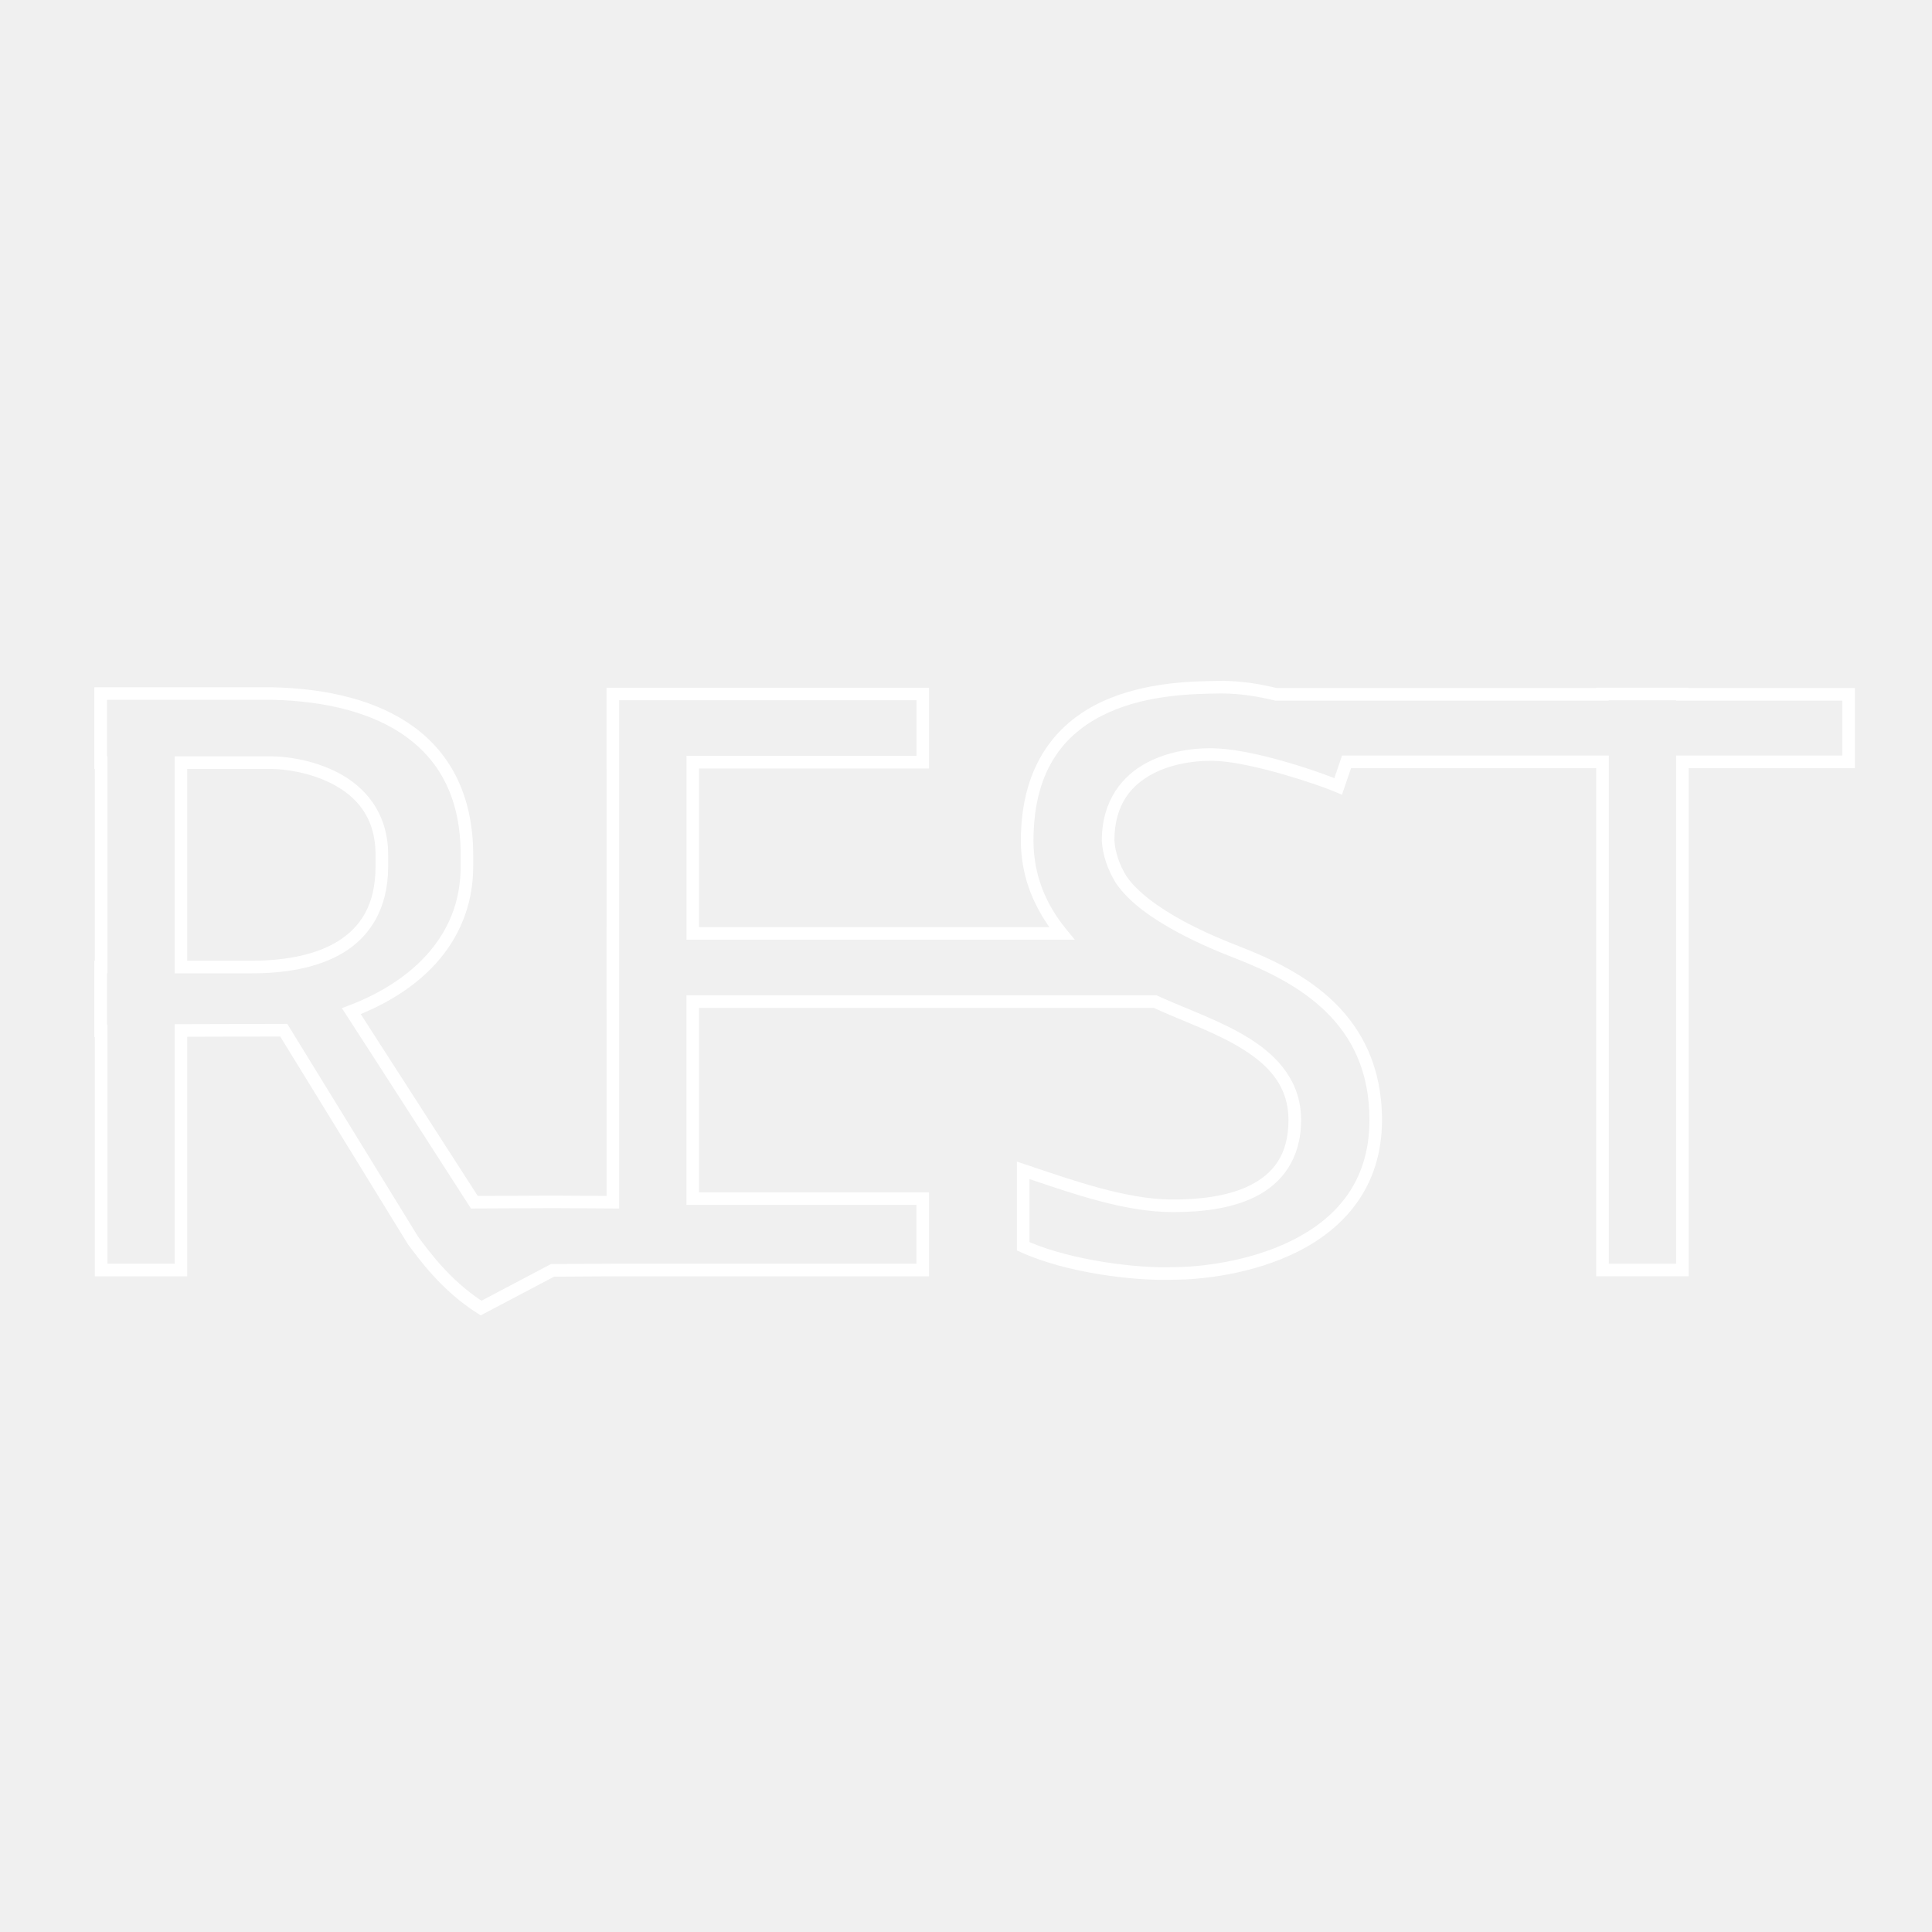
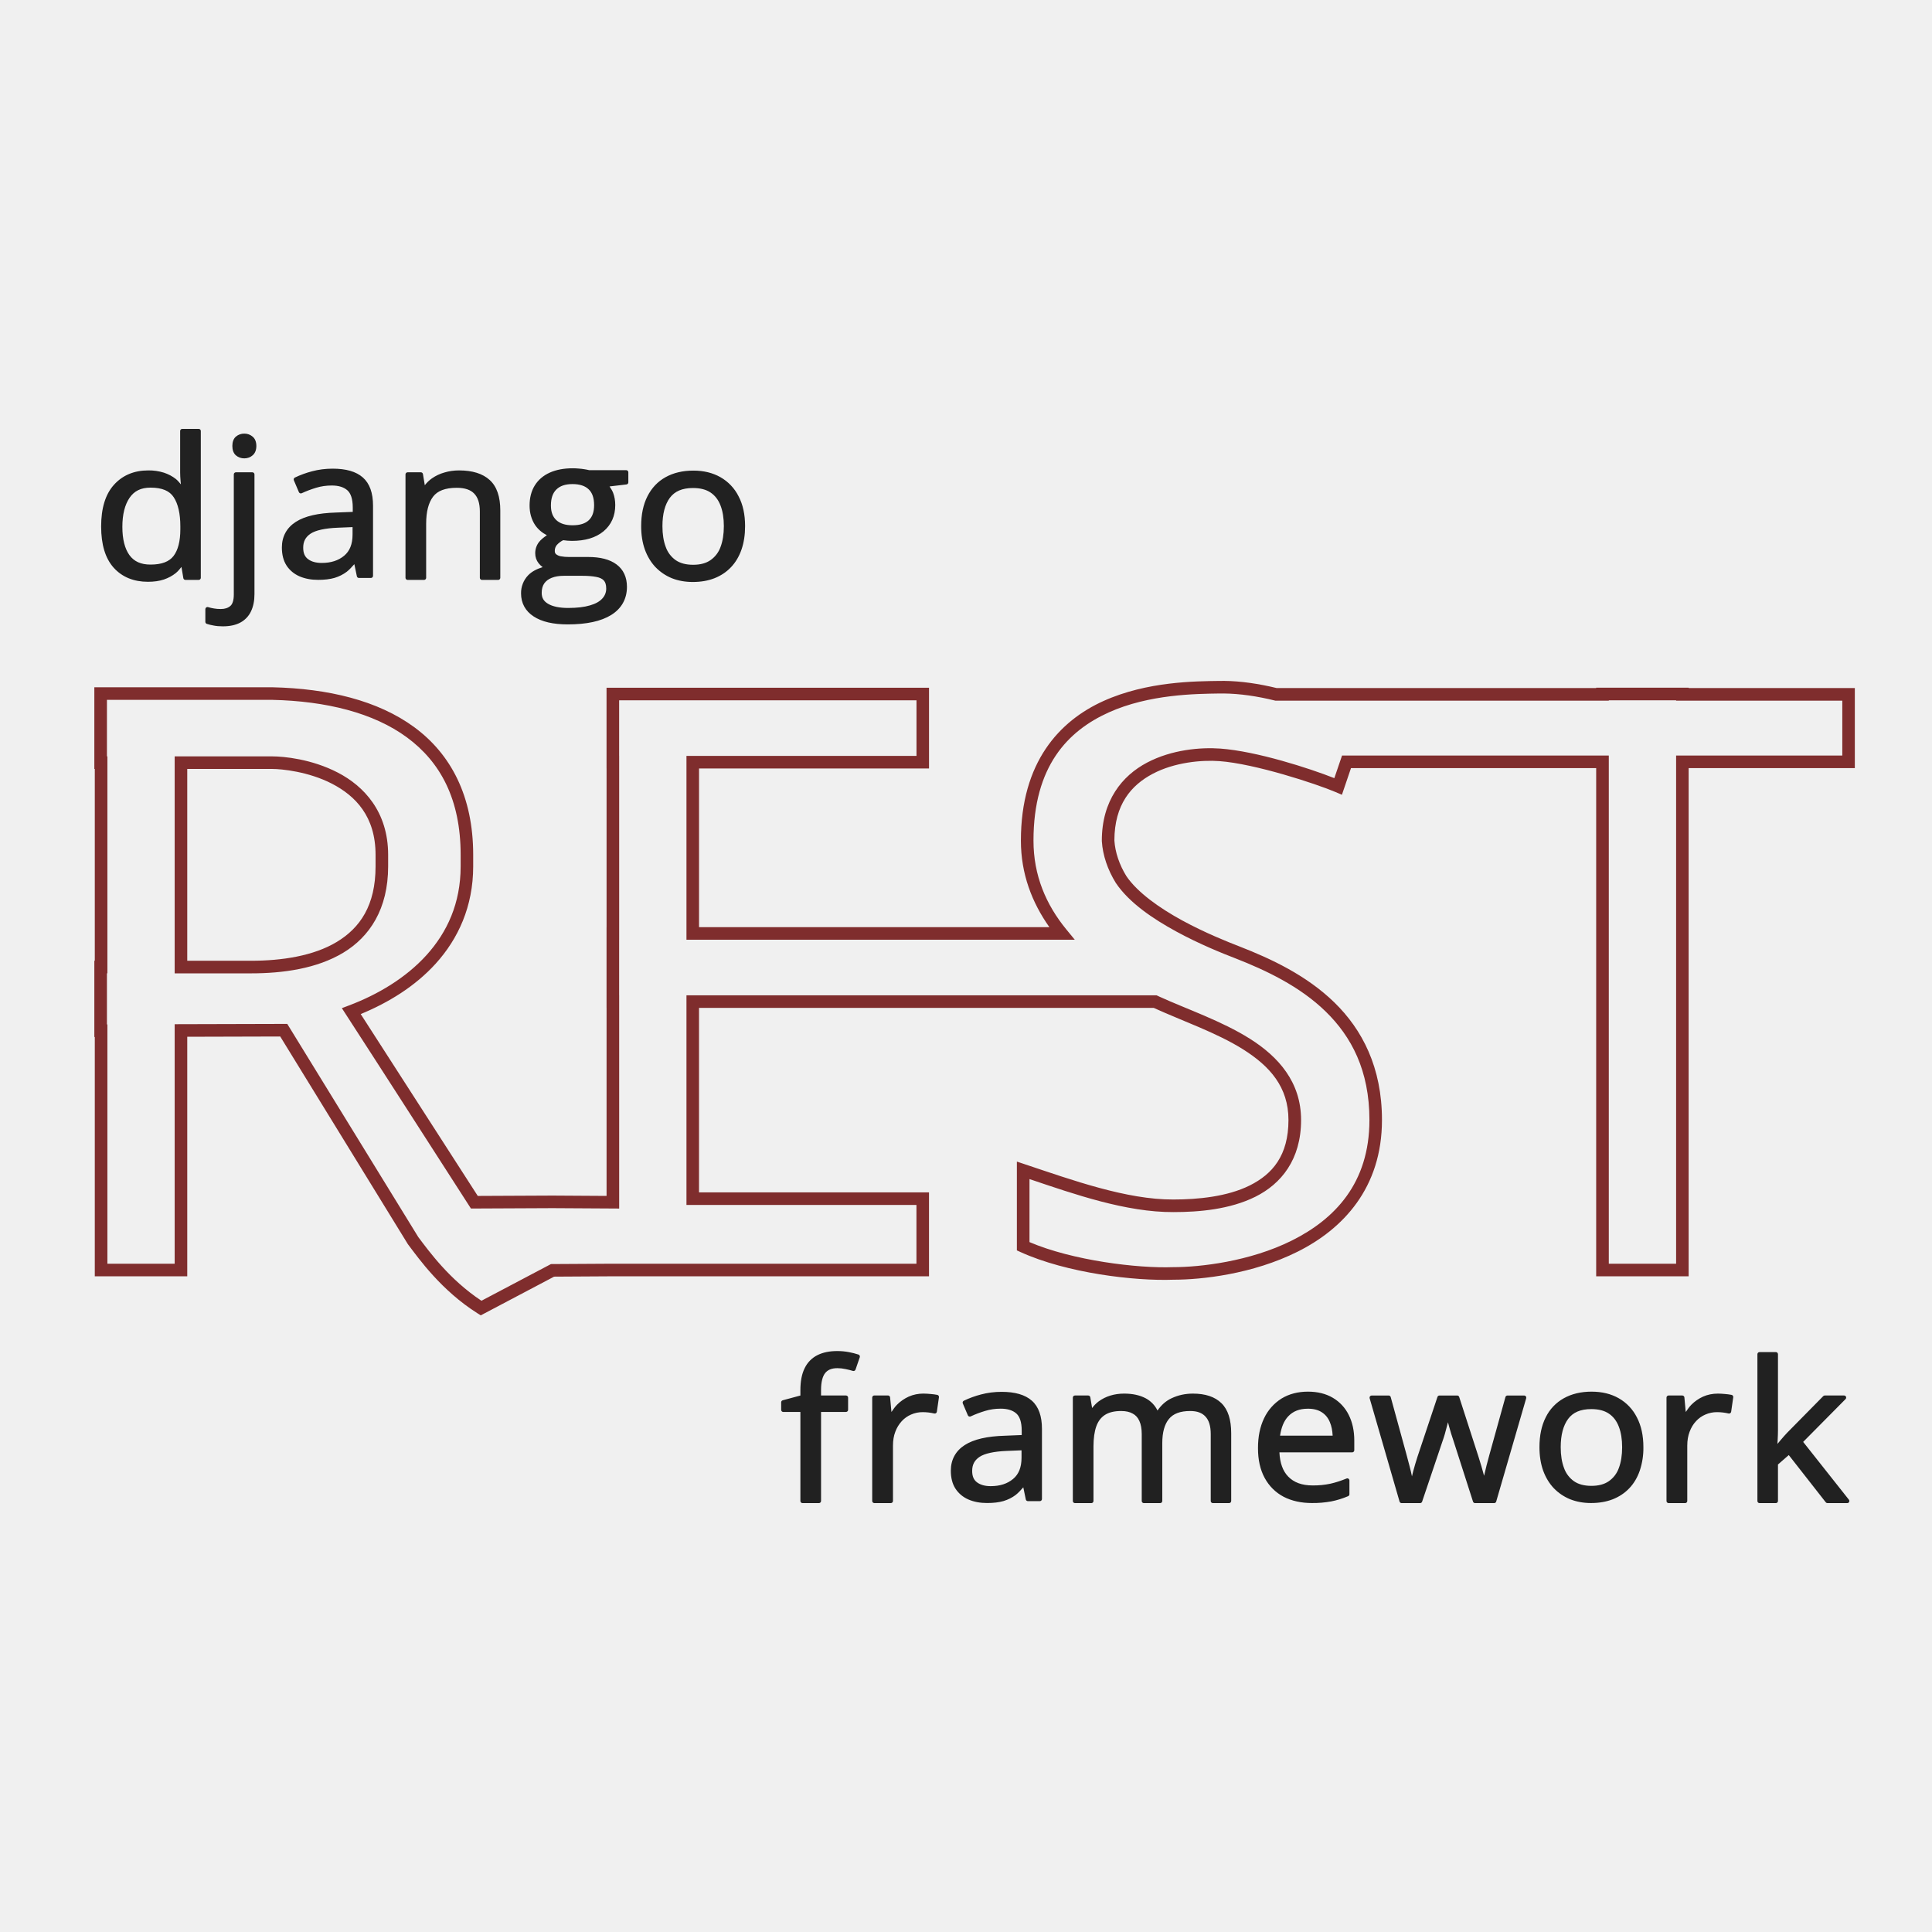
- <svg xmlns="http://www.w3.org/2000/svg" viewBox="0 0 128 128">
-   <path d="m81.067 45.112c-0.099-8.89e-4 -0.198-4.58e-4 -0.297 0.001-1.515 0.024-4.762 0.018-7.67 1.334-2.908 1.316-5.464 4.043-5.464 9.248 0 2.2 0.735 4.101 1.887 5.73h-23.211v-10.511h15.238v-5.351h-21.365v5.351h0.002v10.511h-0.002v5.351h0.002v12.456l-3.58-0.021-4.954 0.023-7.755-12.048c1.818-0.75 3.597-1.828 4.966-3.339 1.489-1.643 2.486-3.79 2.486-6.447v-0.764c0-3.888-1.482-6.676-3.9-8.454-2.418-1.778-5.725-2.564-9.401-2.648h-11.8v5.411h0.03v12.708h-0.03v5.051h0.03v15.854h6.126v-15.87l6.16-0.017 8.457 13.759 0.012 0.016c0.716 0.948 2.205 3.054 4.611 4.571l0.204 0.129 4.862-2.564 3.894-0.023h20.944v-5.561h-15.237v-12.222h30.129c0.011 0.005 0.019 0.009 0.031 0.015 1.867 0.853 4.132 1.626 5.896 2.738 1.764 1.113 2.997 2.489 2.997 4.675 0 2.353-1.062 3.586-2.559 4.334s-3.453 0.933-5.064 0.933h-0.003c-3.087 0.019-6.718-1.292-9.819-2.328l-0.548-0.183v5.883l0.244 0.111c3.043 1.387 7.551 1.929 10.135 1.831 1.853-9.72e-4 5.237-0.364 8.225-1.859 2.991-1.497 5.585-4.21 5.585-8.722 0-3.492-1.314-5.996-3.153-7.788-1.839-1.792-4.183-2.891-6.275-3.707l-8.19e-4 -2.78e-4 -5.42e-4 -2.78e-4c-0.794-0.306-2.299-0.907-3.796-1.722-1.494-0.813-2.972-1.854-3.71-2.944-0.46-0.746-0.743-1.577-0.793-2.362 0.004-2.379 1.113-3.663 2.55-4.42 1.439-0.758 3.232-0.919 4.402-0.835 2.355 0.17 6.413 1.499 7.711 2.053l0.413 0.176 0.601-1.765h16.244v33.667h6.126v-33.667h11.011v-5.304h-11.011v-0.024h-6.126v0.024h-21.167c-1.176-0.284-2.357-0.465-3.519-0.475zm-0.008 0.833c1.1 0.01 2.241 0.183 3.39 0.464l0.049 0.012h22.089v-0.024h4.459v0.024h11.011v3.637h-11.011v33.667h-4.459v-33.667h-17.674l-0.509 1.497c-1.637-0.649-5.155-1.786-7.559-1.959-1.301-0.094-3.208 0.063-4.851 0.929-1.643 0.866-2.995 2.51-2.995 5.17v0.012l8.19e-4 0.013c0.058 0.954 0.393 1.914 0.922 2.77l0.004 0.007 0.005 0.007c0.883 1.307 2.455 2.37 4.007 3.215 1.551 0.844 3.089 1.457 3.894 1.767 2.051 0.799 4.289 1.864 5.995 3.526 1.707 1.663 2.902 3.905 2.902 7.191 0 4.2-2.313 6.57-5.124 7.977-2.812 1.407-6.122 1.772-7.861 1.772h-0.008l-0.008 2.78e-4c-2.357 0.091-6.68-0.442-9.521-1.66v-4.176c2.969 1.001 6.406 2.206 9.54 2.187 1.67-1.38e-4 3.732-0.171 5.434-1.021 1.702-0.851 3.02-2.46 3.02-5.079 0-2.51-1.499-4.19-3.386-5.38-1.886-1.19-4.189-1.966-5.994-2.791-0.032-0.014-0.068-0.032-0.11-0.052l-0.083-0.039h-31.147v13.888h15.237v3.894h-20.114l-4.1 0.024-4.606 2.429c-2.117-1.397-3.468-3.27-4.184-4.22l-8.681-14.122-7.458 0.021v15.868h-4.459v-15.854h-0.03v-3.385h0.03v-14.375h-0.03v-3.745h10.948c3.568 0.081 6.708 0.854 8.926 2.486 2.218 1.631 3.561 4.103 3.561 7.783v0.764c0 2.45-0.898 4.372-2.271 5.887-1.373 1.515-3.232 2.61-5.12 3.325l-0.48 0.182c2.863 4.417 5.704 8.849 8.552 13.275l5.407-0.025 4.414 0.026v-14.127h-0.002v-3.684h0.002v-12.178h-0.002v-3.684h19.699v3.684h-15.238v12.178h25.726l-0.559-0.681c-1.349-1.643-2.177-3.578-2.177-5.882 0-4.939 2.282-7.27 4.974-8.489 2.692-1.219 5.808-1.235 7.339-1.26 0.092-0.002 0.184-0.002 0.276-0.001zm-69.487 4.167v14.375h5.056c2.126 0 4.362-0.312 6.113-1.367 1.751-1.055 2.974-2.9 2.974-5.72v-0.764c0-2.855-1.604-4.554-3.336-5.451-1.732-0.898-3.578-1.073-4.339-1.073zm0.833 0.833h5.635c0.62 0 2.404 0.175 3.955 0.979 1.551 0.804 2.886 2.159 2.886 4.712v0.764c0 2.588-1.029 4.078-2.57 5.006s-3.641 1.247-5.683 1.247h-4.223z" fill="#FFFFFF" />
+ <svg xmlns="http://www.w3.org/2000/svg" width="32" height="32" viewBox="0 0 128 128">
+   <path fill="#7f2d2d" d="m81.067 45.112l-.297.001c-1.515.024-4.762.018-7.67 1.334c-2.907 1.316-5.463 4.044-5.463 9.248c0 2.2.734 4.1 1.886 5.73h-23.21V50.914H61.55v-5.351H40.185v5.35h.002v10.512h-.002v5.35h.002v12.457l-3.58-.022l-4.954.023l-7.755-12.048c1.818-.75 3.597-1.828 4.966-3.339c1.49-1.643 2.486-3.79 2.486-6.447v-.764c0-3.887-1.482-6.676-3.9-8.454c-2.417-1.778-5.724-2.564-9.4-2.647H6.25v5.41h.03v12.709h-.03v5.051h.03v15.854h6.126v-15.87l6.16-.017l8.457 13.759l.012.016c.717.948 2.205 3.054 4.61 4.57l.205.13l4.861-2.565l3.894-.023h20.944v-5.561H46.312V66.775H76.44l.031.015c1.867.853 4.132 1.625 5.896 2.738c1.763 1.112 2.997 2.489 2.997 4.675c0 2.354-1.062 3.586-2.56 4.334s-3.453.933-5.063.933h-.003c-3.087.019-6.718-1.293-9.819-2.328l-.548-.183v5.883l.243.111c3.044 1.388 7.552 1.93 10.135 1.831c1.854 0 5.238-.364 8.225-1.859c2.992-1.497 5.585-4.21 5.585-8.722c0-3.492-1.314-5.996-3.153-7.788c-1.84-1.792-4.183-2.89-6.276-3.706c-.795-.307-2.3-.908-3.797-1.723c-1.494-.813-2.972-1.853-3.71-2.944c-.46-.746-.743-1.576-.792-2.361c.004-2.38 1.113-3.663 2.55-4.42c1.438-.758 3.23-.92 4.401-.835c2.355.17 6.413 1.5 7.711 2.053l.413.177l.6-1.765h16.245v33.667h6.126V50.89h11.01v-5.304h-11.01v-.024h-6.126v.024H84.585c-1.176-.284-2.357-.465-3.519-.476zm-.008.833c1.1.01 2.241.183 3.39.464l.049.012h22.089v-.024h4.46v.024h11.01v3.637h-11.01v33.667h-4.46V50.058H88.913l-.51 1.497c-1.637-.65-5.154-1.786-7.558-1.96c-1.3-.093-3.208.064-4.85.93c-1.643.865-2.996 2.51-2.996 5.17v.025c.058.954.394 1.914.923 2.77l.004.007l.005.007c.882 1.308 2.455 2.37 4.007 3.215s3.089 1.457 3.894 1.767c2.05.8 4.288 1.864 5.994 3.527c1.707 1.663 2.902 3.904 2.902 7.19c0 4.2-2.312 6.57-5.124 7.978s-6.122 1.771-7.86 1.771h-.017c-2.357.091-6.68-.442-9.52-1.66v-4.175c2.968 1.001 6.405 2.206 9.539 2.187c1.67 0 3.732-.171 5.434-1.021s3.02-2.46 3.02-5.08c0-2.509-1.5-4.19-3.386-5.38s-4.189-1.965-5.994-2.79l-.11-.052l-.083-.038H45.48V79.83h15.237v3.894H40.603l-4.1.024l-4.606 2.43c-2.117-1.397-3.468-3.27-4.185-4.22l-8.68-14.122l-7.46.02v15.868H7.115V67.871h-.03v-3.385h.03V50.111h-.03v-3.744h10.948c3.567.081 6.707.854 8.925 2.485c2.219 1.632 3.561 4.103 3.561 7.783v.764c0 2.45-.898 4.373-2.27 5.888c-1.373 1.514-3.232 2.61-5.12 3.324l-.48.182c2.863 4.417 5.704 8.849 8.552 13.275l5.407-.025l4.414.026V65.942h-.002v-3.684h.002V50.08h-.002v-3.684h19.7v3.684H45.48v12.178h25.726l-.559-.681c-1.348-1.643-2.176-3.578-2.176-5.882c0-4.94 2.281-7.27 4.974-8.49c2.692-1.218 5.807-1.235 7.34-1.259q.137-.002.275 0zm-69.487 4.167v14.375h5.057c2.126 0 4.361-.312 6.113-1.367c1.751-1.055 2.973-2.9 2.973-5.72v-.764c0-2.855-1.603-4.554-3.336-5.451c-1.732-.898-3.578-1.073-4.339-1.073zm.834.833h5.634c.62 0 2.405.175 3.956.979s2.886 2.159 2.886 4.712v.764c0 2.588-1.029 4.077-2.57 5.006s-3.641 1.247-5.683 1.247h-4.223z" />
+   <path fill="#212121" d="M12.074 28.415a.14.14 0 0 0-.139.139v2.744q0 .221.027.561c.007.096.015.15.022.229c-.109-.125-.208-.257-.344-.361q-.33-.26-.776-.41a3.3 3.3 0 0 0-1.043-.151c-.933 0-1.702.32-2.27.952c-.573.634-.85 1.562-.85 2.762c0 1.188.27 2.106.83 2.731c.56.622 1.33.934 2.27.934q.603 0 1.056-.151h.001q.454-.157.783-.423c.154-.122.265-.267.381-.409l.125.742a.14.14 0 0 0 .137.116h.88a.14.14 0 0 0 .14-.139v-9.727a.14.14 0 0 0-.14-.139zm4.115.313a.84.84 0 0 0-.565.203c-.16.142-.23.36-.23.617c0 .254.07.47.228.615l.002.001a.84.84 0 0 0 .565.204c.208 0 .4-.07.55-.203c.167-.143.245-.362.245-.617c0-.259-.078-.479-.246-.618a.82.82 0 0 0-.55-.202m21.769 2.297q-.89-.002-1.535.288c-.429.193-.764.48-.994.853c-.23.371-.342.818-.342 1.33c0 .486.123.922.37 1.296l.002.001c.203.297.471.509.774.668c-.215.144-.4.294-.526.456a1.2 1.2 0 0 0-.246.742c0 .245.077.471.227.661l.001.002q.119.145.265.252c-.383.119-.721.287-.967.546h-.001a1.7 1.7 0 0 0-.464 1.196c0 .643.287 1.168.83 1.522h.001c.545.36 1.301.53 2.263.53c1.241 0 2.203-.203 2.885-.628c.68-.425 1.037-1.064 1.037-1.862c0-.632-.232-1.142-.686-1.48c-.45-.338-1.081-.496-1.883-.496H37.7a3 3 0 0 1-.554-.047a.7.7 0 0 1-.31-.142c-.054-.052-.08-.113-.08-.216c0-.15.042-.274.133-.388a1.4 1.4 0 0 1 .424-.32c.195.028.389.046.578.046c.871 0 1.575-.206 2.091-.632c.516-.429.78-1.022.78-1.738q0-.442-.14-.813c-.063-.163-.153-.29-.238-.424l1.122-.132a.14.14 0 0 0 .123-.138v-.669a.14.14 0 0 0-.139-.139h-2.457a3 3 0 0 0-.3-.06a4 4 0 0 0-.386-.046h-.001a4 4 0 0 0-.39-.019zm-15.918.025q-.714 0-1.363.174a6.3 6.3 0 0 0-1.141.416a.14.14 0 0 0-.067.179l.335.787a.14.14 0 0 0 .186.072q.45-.209.954-.362q.491-.15 1.037-.15c.463 0 .801.111 1.037.32c.224.2.354.57.354 1.141v.286l-1.108.044c-1.178.034-2.067.233-2.67.622c-.602.388-.918.97-.918 1.693c0 .473.101.877.312 1.2v.002c.212.317.503.557.862.713h.001q.542.231 1.224.23q.637.001 1.09-.13q.456-.139.806-.405h.002c.176-.138.34-.32.504-.505l.168.805a.14.14 0 0 0 .135.11h.795a.14.14 0 0 0 .14-.139v-4.657c0-.828-.218-1.46-.672-1.86c-.451-.399-1.125-.586-2.003-.586m8.374.116q-.506 0-.965.137a2.7 2.7 0 0 0-.836.394a2.2 2.2 0 0 0-.468.45l-.123-.74a.14.14 0 0 0-.137-.116h-.88a.14.14 0 0 0-.139.139v6.851a.14.14 0 0 0 .139.14h1.09a.14.14 0 0 0 .14-.14v-3.588c0-.799.159-1.39.457-1.785c.291-.386.799-.59 1.57-.59c.542 0 .916.134 1.155.383c.244.25.375.637.375 1.185v4.395a.14.14 0 0 0 .139.14h1.077a.14.14 0 0 0 .139-.14v-4.463c0-.902-.227-1.585-.702-2.016c-.471-.43-1.156-.636-2.031-.636m15.529.013q-1.062-.001-1.848.436c-.519.288-.92.714-1.199 1.265c-.28.549-.416 1.21-.416 1.976q-.001.864.245 1.553v.001q.252.687.706 1.167h.001q.462.478 1.085.733l.002.001q.63.247 1.378.247q.796.001 1.436-.247q.646-.255 1.1-.734q.456-.481.695-1.169q.238-.69.237-1.552c0-.763-.14-1.422-.43-1.971a3 3 0 0 0-1.203-1.27q-.773-.437-1.79-.436zm-30.312.112a.14.14 0 0 0-.14.139v7.958c0 .396-.089.638-.227.757c-.156.134-.359.204-.632.204q-.252 0-.448-.035l-.004-.001a3 3 0 0 1-.394-.09a.14.14 0 0 0-.18.134v.844a.14.14 0 0 0 .095.131q.196.066.453.111q.265.053.61.053c.463 0 .854-.082 1.17-.255a1.62 1.62 0 0 0 .702-.75q.225-.48.224-1.128V31.43a.14.14 0 0 0-.14-.139zm22.288.78c.498 0 .85.122 1.085.35c.234.222.358.561.358 1.05c0 .454-.12.774-.35.993s-.582.337-1.08.337c-.48 0-.829-.117-1.069-.338s-.362-.533-.362-.973c0-.484.124-.827.359-1.058c.241-.237.584-.36 1.059-.36m-27.946.235c.774 0 1.266.217 1.538.637c.285.434.438 1.077.438 1.931v.188c0 .803-.158 1.39-.45 1.772c-.288.374-.78.57-1.526.57c-.643 0-1.091-.207-1.398-.629c-.305-.426-.467-1.046-.467-1.87c0-.827.164-1.465.475-1.922s.754-.677 1.39-.677m35.944.025c.488 0 .872.104 1.163.301c.296.2.513.483.658.86v.001q.219.564.22 1.363q-.001.805-.22 1.382a1.78 1.78 0 0 1-.665.872c-.292.203-.67.307-1.15.307c-.483 0-.864-.105-1.156-.306a1.8 1.8 0 0 1-.658-.873q-.22-.577-.22-1.382c0-.814.168-1.435.49-1.874h.001v-.001c.322-.432.817-.65 1.537-.65m-22.558 2.59v.488c0 .647-.189 1.103-.561 1.412c-.38.315-.866.474-1.481.474c-.39 0-.688-.087-.908-.253c-.213-.16-.32-.396-.32-.758c0-.412.155-.704.49-.929c.328-.218.941-.362 1.827-.395zm13.988 3.227h1.248q.542 0 .905.073h.002c.234.042.396.123.502.234c.1.109.16.277.16.53a.94.94 0 0 1-.259.668l-.002.002c-.17.19-.438.345-.815.453h-.001q-.558.168-1.438.17c-.594 0-1.039-.099-1.335-.275c-.295-.173-.424-.395-.424-.725c0-.257.057-.46.166-.621c.114-.164.275-.287.495-.375q.33-.133.796-.134m18.12 51.362q-.761-.002-1.31.271a1.86 1.86 0 0 0-.844.862c-.193.386-.284.873-.284 1.463v.35l-1.171.316a.14.14 0 0 0-.103.134v.5a.14.14 0 0 0 .139.139h1.135v5.9a.14.14 0 0 0 .139.139h1.09a.14.14 0 0 0 .14-.14v-5.9h1.653a.14.14 0 0 0 .139-.138v-.813a.14.14 0 0 0-.139-.139h-1.654v-.36c0-.53.099-.9.266-1.116c.173-.222.43-.334.817-.334q.274 0 .534.059h.003q.278.056.492.123a.14.14 0 0 0 .173-.088l.282-.819a.14.14 0 0 0-.087-.177a5 5 0 0 0-.628-.16a4 4 0 0 0-.782-.072m61.107.069a.14.14 0 0 0-.14.139v9.727a.14.14 0 0 0 .14.139h1.084a.14.14 0 0 0 .138-.14v-2.418l.716-.625l2.451 3.13a.14.14 0 0 0 .11.053h1.313a.139.139 0 0 0 .11-.225l-3.031-3.83l2.81-2.838a.139.139 0 0 0-.099-.237h-1.28a.14.14 0 0 0-.1.042l-2.39 2.425l-.002.002q-.188.199-.46.519v.001l-.182.219l.014-.273q.02-.365.02-.62v-5.051a.14.14 0 0 0-.139-.14zM86.657 92.2c-.665 0-1.253.152-1.754.458a3.1 3.1 0 0 0-1.156 1.309q-.404.841-.402 1.973q-.002 1.16.444 1.98c.297.542.717.96 1.253 1.244q.812.417 1.877.416a6.7 6.7 0 0 0 1.288-.11q.555-.109 1.111-.345a.14.14 0 0 0 .085-.128v-.913a.14.14 0 0 0-.192-.128q-.555.227-1.068.343a5.4 5.4 0 0 1-1.178.115c-.713 0-1.243-.198-1.62-.589q-.53-.545-.58-1.602h4.82a.14.14 0 0 0 .14-.14v-.643q0-.959-.363-1.688a2.7 2.7 0 0 0-1.059-1.145c-.462-.272-1.014-.407-1.646-.407m18.799 0q-1.062-.001-1.848.437a2.9 2.9 0 0 0-1.2 1.265q-.416.825-.415 1.976q0 .864.245 1.553v.001q.252.686.706 1.167h.001q.462.477 1.085.733h.002q.631.248 1.378.248q.796 0 1.436-.247q.646-.255 1.101-.734q.456-.48.694-1.17a4.7 4.7 0 0 0 .238-1.551q.001-1.146-.43-1.971a3 3 0 0 0-1.204-1.27c-.513-.292-1.113-.436-1.789-.436zm-39.097.013q-.714 0-1.363.173a6.3 6.3 0 0 0-1.142.416a.14.14 0 0 0-.066.18l.335.787a.14.14 0 0 0 .186.072q.45-.21.954-.363q.491-.15 1.036-.15c.464 0 .802.112 1.038.322c.224.2.354.569.354 1.14v.285l-1.108.045h.001c-1.178.033-2.068.233-2.672.622c-.602.388-.917.97-.917 1.692c0 .474.1.878.311 1.2l.001.002q.32.479.862.713q.543.231 1.224.23q.637.001 1.09-.13q.457-.138.807-.404l.001-.001c.177-.138.341-.32.505-.505l.167.805a.14.14 0 0 0 .136.11h.795a.14.14 0 0 0 .138-.138v-4.658c0-.828-.217-1.46-.67-1.86c-.452-.398-1.125-.585-2.003-.585m-5.163.115q-.539 0-.989.2q-.436.198-.77.534c-.147.146-.258.318-.376.485l-.09-.968a.14.14 0 0 0-.139-.126h-.906a.14.14 0 0 0-.14.14v6.85a.14.14 0 0 0 .14.14h1.096a.14.14 0 0 0 .14-.14V95.77q0-.509.155-.913a2.1 2.1 0 0 1 .424-.698l.001-.002q.269-.29.622-.441h.001q.36-.158.766-.158a3.4 3.4 0 0 1 .768.09a.14.14 0 0 0 .17-.115l.139-.963a.14.14 0 0 0-.11-.156a4 4 0 0 0-.437-.058a5 5 0 0 0-.465-.026m13.272 0q-.479 0-.907.131a2.6 2.6 0 0 0-.778.39a2.2 2.2 0 0 0-.428.435l-.12-.715a.14.14 0 0 0-.138-.116h-.88a.14.14 0 0 0-.139.14v6.85a.14.14 0 0 0 .14.14h1.09a.14.14 0 0 0 .138-.14V95.82q.002-.79.183-1.31v-.001c.123-.347.313-.597.575-.767c.26-.168.615-.259 1.074-.259c.32 0 .573.06.765.17l.003.001c.197.107.34.263.438.484l.001.002q.156.332.158.867v4.439a.14.14 0 0 0 .139.139h1.084a.14.14 0 0 0 .138-.14v-3.832c0-.726.154-1.256.442-1.605c.283-.345.739-.525 1.41-.525c.468 0 .793.128 1.013.373l.001.001c.223.241.344.617.344 1.15v4.439a.14.14 0 0 0 .14.139h1.076a.14.14 0 0 0 .14-.14v-4.488c0-.892-.207-1.565-.647-1.993c-.435-.428-1.074-.634-1.89-.634q-.763 0-1.411.307h-.001c-.387.18-.692.463-.933.814a1.83 1.83 0 0 0-.783-.811q-.59-.312-1.437-.31m39.352 0q-.539 0-.989.2q-.436.198-.77.534c-.147.146-.258.318-.376.485l-.09-.968a.14.14 0 0 0-.139-.126h-.906a.14.14 0 0 0-.14.14v6.85a.14.14 0 0 0 .14.14h1.096a.14.14 0 0 0 .14-.14V95.77q0-.509.155-.913q.156-.416.424-.698v-.002a1.8 1.8 0 0 1 .623-.441h.001q.36-.158.766-.158a3.4 3.4 0 0 1 .768.09a.14.14 0 0 0 .17-.115l.139-.963a.14.14 0 0 0-.11-.156a4 4 0 0 0-.437-.058a5 5 0 0 0-.465-.026m-22.946.126a.14.14 0 0 0-.133.177l1.984 6.852a.14.14 0 0 0 .133.1h1.228a.14.14 0 0 0 .132-.094l1.339-3.968a9 9 0 0 0 .167-.514v-.001q.072-.256.131-.488l.001-.003c.03-.104.052-.195.076-.288c.024.093.049.183.075.288l.002.004l.138.475l.001.004l.164.501l1.28 3.988a.14.14 0 0 0 .133.096h1.267a.14.14 0 0 0 .134-.1l1.99-6.852a.14.14 0 0 0-.133-.177h-1.11a.14.14 0 0 0-.134.101l-1.05 3.783h-.001l-.204.764v.002q-.09.363-.16.668a16 16 0 0 0-.176-.629l-.001-.002a16 16 0 0 0-.192-.628l-1.28-3.963a.14.14 0 0 0-.132-.096h-1.176a.14.14 0 0 0-.132.095l-1.326 3.97q-.075.22-.146.473q-.073.246-.14.498v.002l-.077.32l-.007-.036q-.067-.328-.165-.691l-.001-.003a27 27 0 0 0-.197-.744l-1.038-3.782a.14.14 0 0 0-.134-.102zm-4.23.874c.392 0 .7.083.934.24h.001c.24.156.415.372.532.661l.001.003c.107.251.162.55.18.881h-3.484c.08-.544.253-.98.544-1.284c.319-.335.738-.5 1.292-.5m18.786.025c.488 0 .872.104 1.163.301c.295.2.513.483.657.86q.22.564.221 1.364q-.001.805-.22 1.382a1.78 1.78 0 0 1-.665.872c-.293.202-.671.307-1.15.307c-.483 0-.864-.105-1.156-.307a1.8 1.8 0 0 1-.658-.872q-.22-.577-.221-1.382c0-.814.169-1.435.491-1.874l.001-.001c.322-.432.817-.65 1.537-.65m-37.751 2.731v.487c0 .648-.189 1.104-.561 1.412c-.38.315-.866.475-1.481.475c-.39 0-.688-.088-.908-.253c-.213-.16-.32-.396-.32-.758c0-.413.155-.705.49-.93c.328-.218.941-.361 1.827-.394z" />
</svg>
